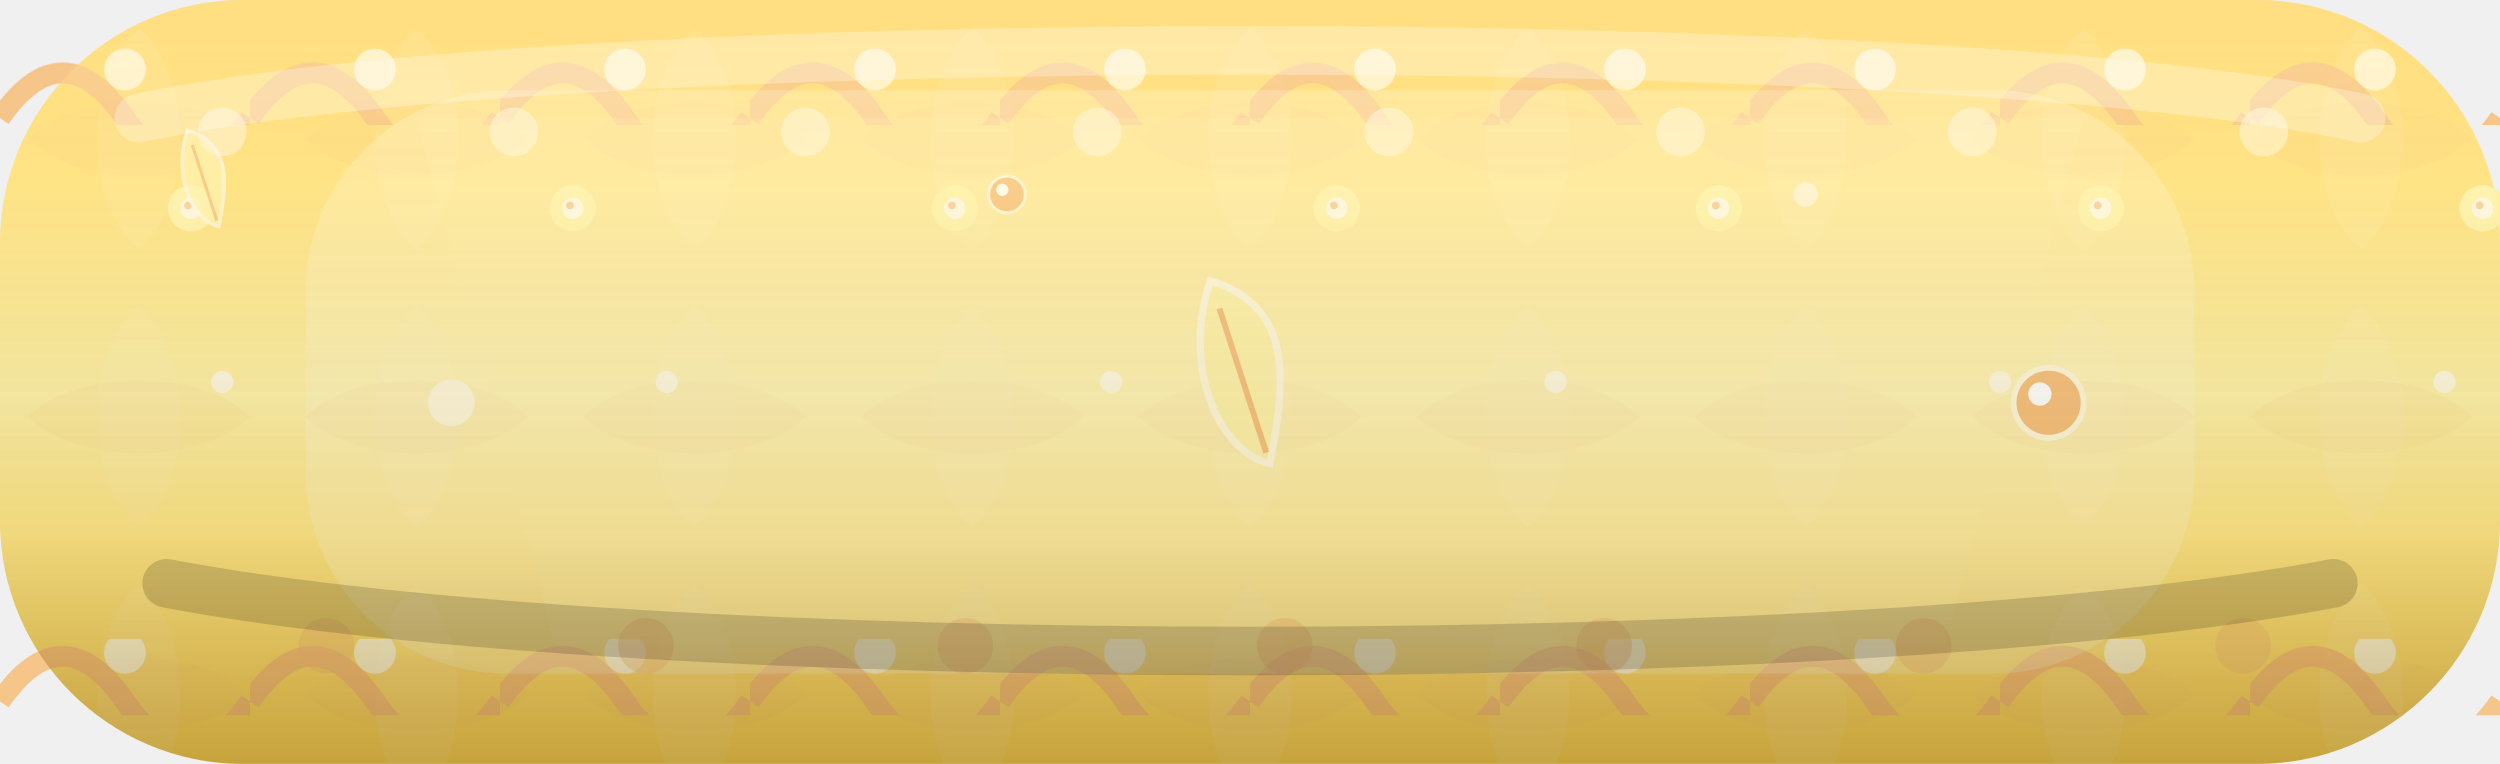
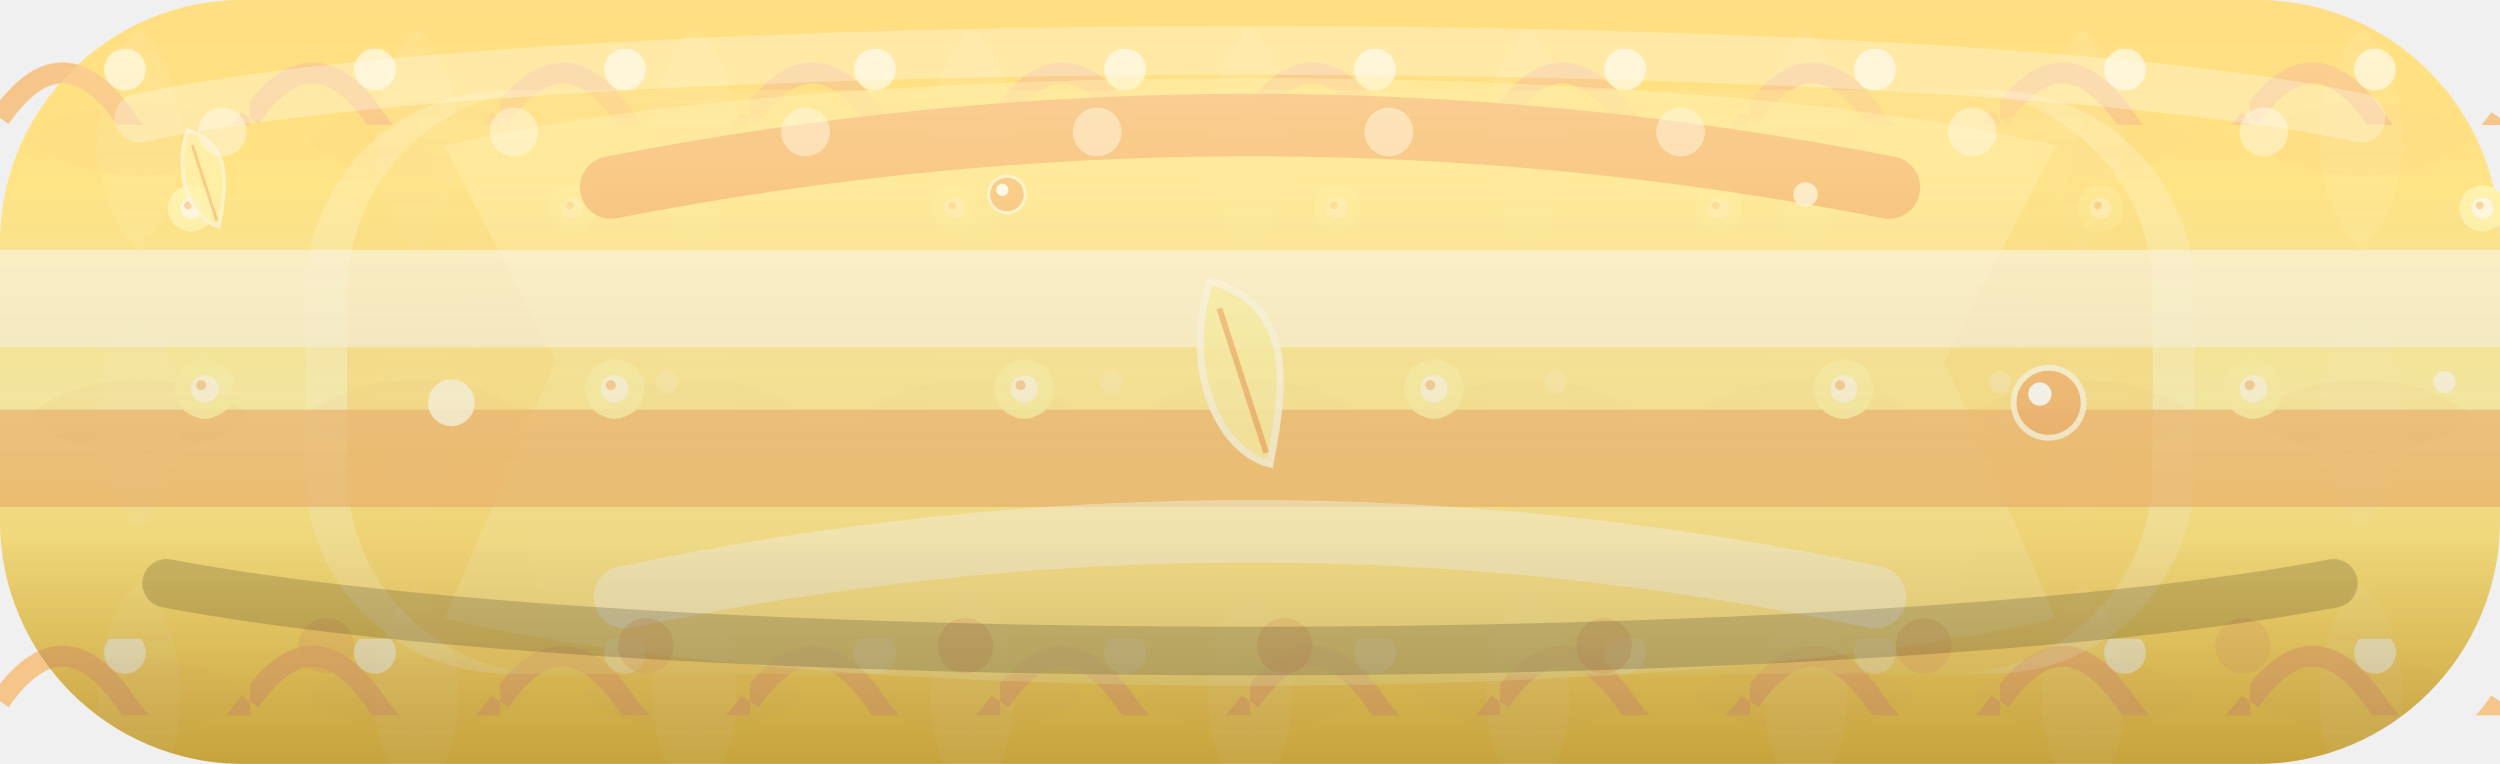
<svg xmlns="http://www.w3.org/2000/svg" width="720" height="220" viewBox="0 0 720 220">
  <defs>
    <linearGradient id="bg" x1="0" y1="0" x2="0" y2="1">
      <stop offset="0%" stop-color="#ffd14d" />
      <stop offset="52%" stop-color="#fff1a4" />
      <stop offset="100%" stop-color="#ffd14d" />
    </linearGradient>
    <linearGradient id="satin" x1="0" y1="0" x2="0" y2="1">
      <stop offset="0%" stop-color="rgba(255,255,255,0.30)" />
      <stop offset="24%" stop-color="rgba(255,255,255,0.12)" />
      <stop offset="70%" stop-color="rgba(0,0,0,0.06)" />
      <stop offset="100%" stop-color="rgba(0,0,0,0.22)" />
    </linearGradient>
    <pattern id="brocade-easter2" width="80" height="80" patternUnits="userSpaceOnUse">
      <path d="M 40 8 C 56 22, 56 58, 40 72 C 24 58, 24 22, 40 8 Z" fill="#fff7d9" opacity="0.10" />
      <path d="M 8 40 C 22 26, 58 26, 72 40 C 58 54, 22 54, 8 40 Z" fill="#f7ba71" opacity="0.10" />
    </pattern>
    <pattern id="trim-easter2" width="72" height="42" patternUnits="userSpaceOnUse">
      <path d="M 0 34 Q 18 8 36 34 T 72 34" stroke="#f7ba71" stroke-width="6" fill="none" opacity="0.9" />
      <circle cx="36" cy="20" r="6" fill="#fff7d9" opacity="0.84" />
    </pattern>
  </defs>
  <rect width="720" height="220" rx="70" fill="url(#bg)" />
  <rect x="0" y="0" width="720" height="220" rx="70" fill="url(#brocade-easter2)" />
  <rect x="0" y="14" width="720" height="22" fill="url(#trim-easter2)" opacity="0.90" />
  <rect x="0" y="184" width="720" height="22" fill="url(#trim-easter2)" opacity="0.90" />
  <rect x="88" y="26" width="544" height="168" rx="58" fill="#fff7d9" opacity="0.26" />
  <path d="M 120 34 L 600 34 L 560 186 L 160 186 Z" fill="#fff1a4" opacity="0.18" />
  <circle cx="64" cy="110" r="3.2" fill="#fff7d9" />
  <circle cx="192" cy="110" r="3.2" fill="#fff7d9" />
  <circle cx="320" cy="110" r="3.2" fill="#fff7d9" />
  <circle cx="448" cy="110" r="3.2" fill="#fff7d9" />
  <circle cx="576" cy="110" r="3.2" fill="#fff7d9" />
  <circle cx="704" cy="110" r="3.2" fill="#fff7d9" />
  <g transform="translate(55 60)">
    <ellipse cx="3.92" cy="0" rx="2.8" ry="3.92" fill="#fff1a4" opacity="0.95" transform="rotate(0 3.92 0)" />
    <ellipse cx="2.772" cy="2.772" rx="2.8" ry="3.92" fill="#fff1a4" opacity="0.95" transform="rotate(45 2.771859 2.771859)" />
    <ellipse cx="2.4003077263288124e-16" cy="3.92" rx="2.8" ry="3.92" fill="#fff1a4" opacity="0.95" transform="rotate(90 2.4003077263288124e-16 3.92)" />
    <ellipse cx="-2.772" cy="2.772" rx="2.8" ry="3.92" fill="#fff1a4" opacity="0.95" transform="rotate(135 -2.771859 2.771859)" />
    <ellipse cx="-3.92" cy="4.800615452657625e-16" rx="2.8" ry="3.92" fill="#fff1a4" opacity="0.95" transform="rotate(180 -3.92 4.800615452657625e-16)" />
    <ellipse cx="-2.772" cy="-2.772" rx="2.8" ry="3.92" fill="#fff1a4" opacity="0.95" transform="rotate(225 -2.771859 -2.771859)" />
    <ellipse cx="-7.200923178986438e-16" cy="-3.92" rx="2.8" ry="3.92" fill="#fff1a4" opacity="0.95" transform="rotate(270 -7.200923178986438e-16 -3.92)" />
    <ellipse cx="2.772" cy="-2.772" rx="2.8" ry="3.92" fill="#fff1a4" opacity="0.95" transform="rotate(315 2.771859 -2.771859)" />
    <circle cx="0" cy="0" r="3.08" fill="#fff7d9" />
    <circle cx="-0.84" cy="-0.84" r="1.12" fill="#f7ba71" opacity="0.65" />
  </g>
  <g transform="translate(165 60)">
    <ellipse cx="3.92" cy="0" rx="2.8" ry="3.92" fill="#fff1a4" opacity="0.95" transform="rotate(0 3.92 0)" />
    <ellipse cx="2.772" cy="2.772" rx="2.8" ry="3.92" fill="#fff1a4" opacity="0.95" transform="rotate(45 2.771859 2.771859)" />
    <ellipse cx="2.4003077263288124e-16" cy="3.92" rx="2.8" ry="3.92" fill="#fff1a4" opacity="0.95" transform="rotate(90 2.4003077263288124e-16 3.92)" />
    <ellipse cx="-2.772" cy="2.772" rx="2.8" ry="3.92" fill="#fff1a4" opacity="0.95" transform="rotate(135 -2.771859 2.771859)" />
    <ellipse cx="-3.92" cy="4.800615452657625e-16" rx="2.8" ry="3.92" fill="#fff1a4" opacity="0.95" transform="rotate(180 -3.92 4.800615452657625e-16)" />
    <ellipse cx="-2.772" cy="-2.772" rx="2.8" ry="3.92" fill="#fff1a4" opacity="0.95" transform="rotate(225 -2.771859 -2.771859)" />
    <ellipse cx="-7.200923178986438e-16" cy="-3.92" rx="2.8" ry="3.92" fill="#fff1a4" opacity="0.95" transform="rotate(270 -7.200923178986438e-16 -3.92)" />
    <ellipse cx="2.772" cy="-2.772" rx="2.8" ry="3.92" fill="#fff1a4" opacity="0.95" transform="rotate(315 2.771859 -2.771859)" />
    <circle cx="0" cy="0" r="3.08" fill="#fff7d9" />
    <circle cx="-0.84" cy="-0.84" r="1.12" fill="#f7ba71" opacity="0.65" />
  </g>
  <g transform="translate(275 60)">
    <ellipse cx="3.92" cy="0" rx="2.8" ry="3.92" fill="#fff1a4" opacity="0.95" transform="rotate(0 3.92 0)" />
    <ellipse cx="2.772" cy="2.772" rx="2.8" ry="3.92" fill="#fff1a4" opacity="0.95" transform="rotate(45 2.771859 2.771859)" />
    <ellipse cx="2.4003077263288124e-16" cy="3.92" rx="2.8" ry="3.92" fill="#fff1a4" opacity="0.95" transform="rotate(90 2.4003077263288124e-16 3.92)" />
    <ellipse cx="-2.772" cy="2.772" rx="2.8" ry="3.92" fill="#fff1a4" opacity="0.95" transform="rotate(135 -2.771859 2.771859)" />
    <ellipse cx="-3.92" cy="4.800615452657625e-16" rx="2.8" ry="3.92" fill="#fff1a4" opacity="0.95" transform="rotate(180 -3.92 4.800615452657625e-16)" />
    <ellipse cx="-2.772" cy="-2.772" rx="2.8" ry="3.92" fill="#fff1a4" opacity="0.95" transform="rotate(225 -2.771859 -2.771859)" />
    <ellipse cx="-7.200923178986438e-16" cy="-3.92" rx="2.8" ry="3.92" fill="#fff1a4" opacity="0.95" transform="rotate(270 -7.200923178986438e-16 -3.92)" />
    <ellipse cx="2.772" cy="-2.772" rx="2.8" ry="3.92" fill="#fff1a4" opacity="0.95" transform="rotate(315 2.771859 -2.771859)" />
    <circle cx="0" cy="0" r="3.08" fill="#fff7d9" />
    <circle cx="-0.84" cy="-0.84" r="1.12" fill="#f7ba71" opacity="0.65" />
  </g>
  <g transform="translate(385 60)">
    <ellipse cx="3.92" cy="0" rx="2.8" ry="3.92" fill="#fff1a4" opacity="0.95" transform="rotate(0 3.92 0)" />
    <ellipse cx="2.772" cy="2.772" rx="2.8" ry="3.92" fill="#fff1a4" opacity="0.95" transform="rotate(45 2.771859 2.771859)" />
    <ellipse cx="2.4003077263288124e-16" cy="3.92" rx="2.8" ry="3.92" fill="#fff1a4" opacity="0.95" transform="rotate(90 2.4003077263288124e-16 3.92)" />
    <ellipse cx="-2.772" cy="2.772" rx="2.8" ry="3.92" fill="#fff1a4" opacity="0.95" transform="rotate(135 -2.771859 2.771859)" />
    <ellipse cx="-3.92" cy="4.800615452657625e-16" rx="2.8" ry="3.92" fill="#fff1a4" opacity="0.95" transform="rotate(180 -3.92 4.800615452657625e-16)" />
    <ellipse cx="-2.772" cy="-2.772" rx="2.8" ry="3.92" fill="#fff1a4" opacity="0.95" transform="rotate(225 -2.771859 -2.771859)" />
    <ellipse cx="-7.200923178986438e-16" cy="-3.92" rx="2.8" ry="3.92" fill="#fff1a4" opacity="0.95" transform="rotate(270 -7.200923178986438e-16 -3.92)" />
    <ellipse cx="2.772" cy="-2.772" rx="2.8" ry="3.92" fill="#fff1a4" opacity="0.95" transform="rotate(315 2.771859 -2.771859)" />
    <circle cx="0" cy="0" r="3.08" fill="#fff7d9" />
    <circle cx="-0.84" cy="-0.84" r="1.12" fill="#f7ba71" opacity="0.65" />
  </g>
  <g transform="translate(495 60)">
    <ellipse cx="3.92" cy="0" rx="2.8" ry="3.92" fill="#fff1a4" opacity="0.95" transform="rotate(0 3.92 0)" />
    <ellipse cx="2.772" cy="2.772" rx="2.8" ry="3.92" fill="#fff1a4" opacity="0.95" transform="rotate(45 2.771859 2.771859)" />
    <ellipse cx="2.4003077263288124e-16" cy="3.92" rx="2.8" ry="3.92" fill="#fff1a4" opacity="0.95" transform="rotate(90 2.4003077263288124e-16 3.92)" />
    <ellipse cx="-2.772" cy="2.772" rx="2.8" ry="3.92" fill="#fff1a4" opacity="0.95" transform="rotate(135 -2.771859 2.771859)" />
    <ellipse cx="-3.92" cy="4.800615452657625e-16" rx="2.8" ry="3.92" fill="#fff1a4" opacity="0.95" transform="rotate(180 -3.92 4.800615452657625e-16)" />
    <ellipse cx="-2.772" cy="-2.772" rx="2.8" ry="3.92" fill="#fff1a4" opacity="0.95" transform="rotate(225 -2.771859 -2.771859)" />
    <ellipse cx="-7.200923178986438e-16" cy="-3.92" rx="2.8" ry="3.92" fill="#fff1a4" opacity="0.95" transform="rotate(270 -7.200923178986438e-16 -3.92)" />
    <ellipse cx="2.772" cy="-2.772" rx="2.8" ry="3.92" fill="#fff1a4" opacity="0.95" transform="rotate(315 2.771859 -2.771859)" />
    <circle cx="0" cy="0" r="3.08" fill="#fff7d9" />
    <circle cx="-0.84" cy="-0.84" r="1.12" fill="#f7ba71" opacity="0.65" />
  </g>
  <g transform="translate(605 60)">
    <ellipse cx="3.92" cy="0" rx="2.8" ry="3.92" fill="#fff1a4" opacity="0.95" transform="rotate(0 3.92 0)" />
    <ellipse cx="2.772" cy="2.772" rx="2.8" ry="3.92" fill="#fff1a4" opacity="0.95" transform="rotate(45 2.771859 2.771859)" />
    <ellipse cx="2.4003077263288124e-16" cy="3.92" rx="2.8" ry="3.92" fill="#fff1a4" opacity="0.95" transform="rotate(90 2.4003077263288124e-16 3.92)" />
    <ellipse cx="-2.772" cy="2.772" rx="2.8" ry="3.92" fill="#fff1a4" opacity="0.95" transform="rotate(135 -2.771859 2.771859)" />
    <ellipse cx="-3.92" cy="4.800615452657625e-16" rx="2.8" ry="3.92" fill="#fff1a4" opacity="0.95" transform="rotate(180 -3.92 4.800615452657625e-16)" />
    <ellipse cx="-2.772" cy="-2.772" rx="2.8" ry="3.92" fill="#fff1a4" opacity="0.95" transform="rotate(225 -2.771859 -2.771859)" />
    <ellipse cx="-7.200923178986438e-16" cy="-3.92" rx="2.8" ry="3.92" fill="#fff1a4" opacity="0.95" transform="rotate(270 -7.200923178986438e-16 -3.92)" />
    <ellipse cx="2.772" cy="-2.772" rx="2.8" ry="3.92" fill="#fff1a4" opacity="0.95" transform="rotate(315 2.771859 -2.771859)" />
    <circle cx="0" cy="0" r="3.08" fill="#fff7d9" />
    <circle cx="-0.84" cy="-0.84" r="1.12" fill="#f7ba71" opacity="0.65" />
  </g>
  <g transform="translate(715 60)">
    <ellipse cx="3.92" cy="0" rx="2.8" ry="3.92" fill="#fff1a4" opacity="0.95" transform="rotate(0 3.92 0)" />
    <ellipse cx="2.772" cy="2.772" rx="2.8" ry="3.92" fill="#fff1a4" opacity="0.95" transform="rotate(45 2.771859 2.771859)" />
    <ellipse cx="2.4003077263288124e-16" cy="3.92" rx="2.8" ry="3.92" fill="#fff1a4" opacity="0.95" transform="rotate(90 2.4003077263288124e-16 3.92)" />
    <ellipse cx="-2.772" cy="2.772" rx="2.8" ry="3.92" fill="#fff1a4" opacity="0.95" transform="rotate(135 -2.771859 2.771859)" />
    <ellipse cx="-3.92" cy="4.800615452657625e-16" rx="2.8" ry="3.92" fill="#fff1a4" opacity="0.95" transform="rotate(180 -3.92 4.800615452657625e-16)" />
    <ellipse cx="-2.772" cy="-2.772" rx="2.8" ry="3.92" fill="#fff1a4" opacity="0.95" transform="rotate(225 -2.771859 -2.771859)" />
    <ellipse cx="-7.200923178986438e-16" cy="-3.92" rx="2.8" ry="3.92" fill="#fff1a4" opacity="0.95" transform="rotate(270 -7.200923178986438e-16 -3.92)" />
    <ellipse cx="2.772" cy="-2.772" rx="2.8" ry="3.92" fill="#fff1a4" opacity="0.95" transform="rotate(315 2.771859 -2.771859)" />
    <circle cx="0" cy="0" r="3.08" fill="#fff7d9" />
    <circle cx="-0.84" cy="-0.84" r="1.12" fill="#f7ba71" opacity="0.65" />
  </g>
+   <rect x="100" y="26" width="520" height="168" rx="58" fill="#ffd14d" opacity="0.36" />
+   <path d="M 128 42 C 234 16, 486 16, 592 42 L 560 104 L 592 178 C 486 204, 234 204, 128 178 L 160 104 Z" fill="#fff1a4" opacity="0.42" />
+   <rect x="0" y="72" width="720" height="28" fill="#fff7d9" opacity="0.72" />
+   <rect x="0" y="118" width="720" height="28" fill="#f7ba71" opacity="0.70" />
+   <path d="M 176 54 Q 360 18 544 54" stroke="#f7ba71" stroke-width="18" stroke-linecap="round" fill="none" opacity="0.84" />
+   <path d="M 180 172 Q 360 134 540 172" stroke="#fff7d9" stroke-width="18" stroke-linecap="round" fill="none" opacity="0.56" />
+   <g opacity="0.88">
+     <g transform="translate(59 112)">
+       <ellipse cx="5.04" cy="0" rx="3.6" ry="5.04" fill="#fff1a4" opacity="0.95" transform="rotate(0 5.04 0)" />
+       <ellipse cx="3.564" cy="3.564" rx="3.6" ry="5.04" fill="#fff1a4" opacity="0.95" transform="rotate(45 3.563818 3.563818)" />
+       <ellipse cx="3.08610993385133e-16" cy="5.04" rx="3.6" ry="5.04" fill="#fff1a4" opacity="0.95" transform="rotate(90 3.08610993385133e-16 5.04)" />
+       <ellipse cx="-3.564" cy="3.564" rx="3.6" ry="5.04" fill="#fff1a4" opacity="0.95" transform="rotate(135 -3.563818 3.563818)" />
+       <ellipse cx="-5.04" cy="6.17221986770266e-16" rx="3.6" ry="5.04" fill="#fff1a4" opacity="0.95" transform="rotate(180 -5.04 6.17221986770266e-16)" />
+       <ellipse cx="-3.564" cy="-3.564" rx="3.6" ry="5.04" fill="#fff1a4" opacity="0.95" transform="rotate(225 -3.563818 -3.563818)" />
+       <ellipse cx="-9.258329801553988e-16" cy="-5.04" rx="3.6" ry="5.04" fill="#fff1a4" opacity="0.95" transform="rotate(270 -9.258329801553988e-16 -5.04)" />
+       <ellipse cx="3.564" cy="-3.564" rx="3.6" ry="5.04" fill="#fff1a4" opacity="0.95" transform="rotate(315 3.563818 -3.563818)" />
+       <circle cx="0" cy="0" r="3.96" fill="#fff7d9" />
+       <circle cx="-1.08" cy="-1.08" r="1.44" fill="#f7ba71" opacity="0.65" />
+     </g>
+     <g transform="translate(177 112)">
+       <ellipse cx="5.04" cy="0" rx="3.6" ry="5.04" fill="#fff1a4" opacity="0.95" transform="rotate(0 5.04 0)" />
+       <ellipse cx="3.564" cy="3.564" rx="3.6" ry="5.04" fill="#fff1a4" opacity="0.95" transform="rotate(45 3.563818 3.563818)" />
+       <ellipse cx="3.08610993385133e-16" cy="5.04" rx="3.6" ry="5.04" fill="#fff1a4" opacity="0.95" transform="rotate(90 3.08610993385133e-16 5.04)" />
+       <ellipse cx="-3.564" cy="3.564" rx="3.6" ry="5.04" fill="#fff1a4" opacity="0.95" transform="rotate(135 -3.563818 3.563818)" />
+       <ellipse cx="-5.04" cy="6.17221986770266e-16" rx="3.6" ry="5.04" fill="#fff1a4" opacity="0.95" transform="rotate(180 -5.04 6.17221986770266e-16)" />
+       <ellipse cx="-3.564" cy="-3.564" rx="3.6" ry="5.04" fill="#fff1a4" opacity="0.95" transform="rotate(225 -3.563818 -3.563818)" />
+       <ellipse cx="-9.258329801553988e-16" cy="-5.04" rx="3.6" ry="5.04" fill="#fff1a4" opacity="0.95" transform="rotate(270 -9.258329801553988e-16 -5.04)" />
+       <ellipse cx="3.564" cy="-3.564" rx="3.6" ry="5.04" fill="#fff1a4" opacity="0.95" transform="rotate(315 3.563818 -3.563818)" />
+       <circle cx="0" cy="0" r="3.96" fill="#fff7d9" />
+       <circle cx="-1.08" cy="-1.08" r="1.44" fill="#f7ba71" opacity="0.65" />
+     </g>
+     <g transform="translate(295 112)">
+       <ellipse cx="5.04" cy="0" rx="3.6" ry="5.04" fill="#fff1a4" opacity="0.95" transform="rotate(0 5.04 0)" />
+       <ellipse cx="3.564" cy="3.564" rx="3.6" ry="5.04" fill="#fff1a4" opacity="0.95" transform="rotate(45 3.563818 3.563818)" />
+       <ellipse cx="3.08610993385133e-16" cy="5.04" rx="3.6" ry="5.04" fill="#fff1a4" opacity="0.95" transform="rotate(90 3.08610993385133e-16 5.04)" />
+       <ellipse cx="-3.564" cy="3.564" rx="3.6" ry="5.04" fill="#fff1a4" opacity="0.95" transform="rotate(135 -3.563818 3.563818)" />
+       <ellipse cx="-5.04" cy="6.17221986770266e-16" rx="3.6" ry="5.04" fill="#fff1a4" opacity="0.95" transform="rotate(180 -5.04 6.17221986770266e-16)" />
+       <ellipse cx="-3.564" cy="-3.564" rx="3.6" ry="5.04" fill="#fff1a4" opacity="0.95" transform="rotate(225 -3.563818 -3.563818)" />
+       <ellipse cx="-9.258329801553988e-16" cy="-5.04" rx="3.6" ry="5.04" fill="#fff1a4" opacity="0.95" transform="rotate(270 -9.258329801553988e-16 -5.04)" />
+       <ellipse cx="3.564" cy="-3.564" rx="3.6" ry="5.04" fill="#fff1a4" opacity="0.95" transform="rotate(315 3.563818 -3.563818)" />
+       <circle cx="0" cy="0" r="3.96" fill="#fff7d9" />
+       <circle cx="-1.08" cy="-1.08" r="1.44" fill="#f7ba71" opacity="0.65" />
+     </g>
+     <g transform="translate(413 112)">
+       <ellipse cx="5.04" cy="0" rx="3.6" ry="5.04" fill="#fff1a4" opacity="0.95" transform="rotate(0 5.04 0)" />
+       <ellipse cx="3.564" cy="3.564" rx="3.6" ry="5.04" fill="#fff1a4" opacity="0.95" transform="rotate(45 3.563818 3.563818)" />
+       <ellipse cx="3.08610993385133e-16" cy="5.04" rx="3.6" ry="5.04" fill="#fff1a4" opacity="0.95" transform="rotate(90 3.08610993385133e-16 5.04)" />
+       <ellipse cx="-3.564" cy="3.564" rx="3.6" ry="5.04" fill="#fff1a4" opacity="0.95" transform="rotate(135 -3.563818 3.563818)" />
+       <ellipse cx="-5.04" cy="6.17221986770266e-16" rx="3.6" ry="5.04" fill="#fff1a4" opacity="0.95" transform="rotate(180 -5.04 6.17221986770266e-16)" />
+       <ellipse cx="-3.564" cy="-3.564" rx="3.6" ry="5.04" fill="#fff1a4" opacity="0.95" transform="rotate(225 -3.563818 -3.563818)" />
+       <ellipse cx="-9.258329801553988e-16" cy="-5.04" rx="3.6" ry="5.04" fill="#fff1a4" opacity="0.95" transform="rotate(270 -9.258329801553988e-16 -5.04)" />
+       <ellipse cx="3.564" cy="-3.564" rx="3.6" ry="5.04" fill="#fff1a4" opacity="0.95" transform="rotate(315 3.563818 -3.563818)" />
+       <circle cx="0" cy="0" r="3.96" fill="#fff7d9" />
+       <circle cx="-1.08" cy="-1.08" r="1.44" fill="#f7ba71" opacity="0.65" />
+     </g>
+     <g transform="translate(531 112)">
+       <ellipse cx="5.04" cy="0" rx="3.6" ry="5.04" fill="#fff1a4" opacity="0.95" transform="rotate(0 5.04 0)" />
+       <ellipse cx="3.564" cy="3.564" rx="3.6" ry="5.04" fill="#fff1a4" opacity="0.95" transform="rotate(45 3.563818 3.563818)" />
+       <ellipse cx="3.08610993385133e-16" cy="5.04" rx="3.6" ry="5.04" fill="#fff1a4" opacity="0.95" transform="rotate(90 3.08610993385133e-16 5.04)" />
+       <ellipse cx="-3.564" cy="3.564" rx="3.6" ry="5.04" fill="#fff1a4" opacity="0.95" transform="rotate(135 -3.563818 3.563818)" />
+       <ellipse cx="-5.04" cy="6.17221986770266e-16" rx="3.6" ry="5.04" fill="#fff1a4" opacity="0.95" transform="rotate(180 -5.04 6.17221986770266e-16)" />
+       <ellipse cx="-3.564" cy="-3.564" rx="3.6" ry="5.04" fill="#fff1a4" opacity="0.95" transform="rotate(225 -3.563818 -3.563818)" />
+       <ellipse cx="-9.258329801553988e-16" cy="-5.04" rx="3.6" ry="5.04" fill="#fff1a4" opacity="0.95" transform="rotate(270 -9.258329801553988e-16 -5.04)" />
+       <ellipse cx="3.564" cy="-3.564" rx="3.6" ry="5.04" fill="#fff1a4" opacity="0.95" transform="rotate(315 3.563818 -3.563818)" />
+       <circle cx="0" cy="0" r="3.96" fill="#fff7d9" />
+       <circle cx="-1.08" cy="-1.08" r="1.44" fill="#f7ba71" opacity="0.65" />
+     </g>
+     <g transform="translate(649 112)">
+       <ellipse cx="5.04" cy="0" rx="3.6" ry="5.04" fill="#fff1a4" opacity="0.95" transform="rotate(0 5.04 0)" />
+       <ellipse cx="3.564" cy="3.564" rx="3.6" ry="5.04" fill="#fff1a4" opacity="0.95" transform="rotate(45 3.563818 3.563818)" />
+       <ellipse cx="3.08610993385133e-16" cy="5.04" rx="3.6" ry="5.04" fill="#fff1a4" opacity="0.95" transform="rotate(90 3.08610993385133e-16 5.04)" />
+       <ellipse cx="-3.564" cy="3.564" rx="3.6" ry="5.04" fill="#fff1a4" opacity="0.95" transform="rotate(135 -3.563818 3.563818)" />
+       <ellipse cx="-5.04" cy="6.17221986770266e-16" rx="3.6" ry="5.04" fill="#fff1a4" opacity="0.95" transform="rotate(180 -5.04 6.17221986770266e-16)" />
+       <ellipse cx="-3.564" cy="-3.564" rx="3.6" ry="5.04" fill="#fff1a4" opacity="0.95" transform="rotate(225 -3.563818 -3.563818)" />
+       <ellipse cx="-9.258329801553988e-16" cy="-5.04" rx="3.6" ry="5.04" fill="#fff1a4" opacity="0.95" transform="rotate(270 -9.258329801553988e-16 -5.04)" />
+       <ellipse cx="3.564" cy="-3.564" rx="3.6" ry="5.04" fill="#fff1a4" opacity="0.95" transform="rotate(315 3.563818 -3.563818)" />
+       <circle cx="0" cy="0" r="3.96" fill="#fff7d9" />
+       <circle cx="-1.08" cy="-1.08" r="1.44" fill="#f7ba71" opacity="0.65" />
+     </g>
+   </g>
  <g opacity="0.74">
    <g transform="translate(60 56) rotate(-18)">
      <path d="M 0 9.68 C 5.28 0, 11.44 -11.44, 0 -19.36 C -7.92 -8.8, -7.04 5.28, 0 9.68 Z" fill="#fff1a4" stroke="#fff7d9" stroke-width="1.1" />
      <path d="M 0 7.92 L 0 -14.96" stroke="#f7ba71" stroke-width="0.88" />
    </g>
    <g transform="translate(290 56)">
      <circle r="5.28" fill="#f7ba71" stroke="#fff7d9" stroke-width="0.88" />
      <circle cx="-1.32" cy="-1.32" r="1.76" fill="#fff" />
    </g>
    <circle cx="520" cy="56" r="3.52" fill="#fff7d9" />
  </g>
  <g opacity="0.88">
    <circle cx="130" cy="116" r="6.72" fill="#fff7d9" />
    <g transform="translate(360 116) rotate(-18)">
      <path d="M 0 18.48 C 10.08 0, 21.84 -21.84, 0 -36.96 C -15.12 -16.8, -13.44 10.08, 0 18.48 Z" fill="#fff1a4" stroke="#fff7d9" stroke-width="2.1" />
      <path d="M 0 15.12 L 0 -28.56" stroke="#f7ba71" stroke-width="1.68" />
    </g>
    <g transform="translate(590 116)">
      <circle r="10.08" fill="#f7ba71" stroke="#fff7d9" stroke-width="1.68" />
      <circle cx="-2.52" cy="-2.52" r="3.36" fill="#fff" />
    </g>
  </g>
  <g opacity="0.74">
    <circle cx="64" cy="38" r="7" fill="#fff7d9" opacity="0.7" />
    <circle cx="148" cy="38" r="7" fill="#fff7d9" opacity="0.7" />
    <circle cx="232" cy="38" r="7" fill="#fff7d9" opacity="0.7" />
    <circle cx="316" cy="38" r="7" fill="#fff7d9" opacity="0.7" />
    <circle cx="400" cy="38" r="7" fill="#fff7d9" opacity="0.7" />
    <circle cx="484" cy="38" r="7" fill="#fff7d9" opacity="0.7" />
    <circle cx="568" cy="38" r="7" fill="#fff7d9" opacity="0.7" />
    <circle cx="652" cy="38" r="7" fill="#fff7d9" opacity="0.7" />
  </g>
  <g opacity="0.64">
    <circle cx="94" cy="186" r="8" fill="#f7ba71" opacity="0.62" />
    <circle cx="186" cy="186" r="8" fill="#f7ba71" opacity="0.62" />
    <circle cx="278" cy="186" r="8" fill="#f7ba71" opacity="0.62" />
    <circle cx="370" cy="186" r="8" fill="#f7ba71" opacity="0.62" />
    <circle cx="462" cy="186" r="8" fill="#f7ba71" opacity="0.62" />
    <circle cx="554" cy="186" r="8" fill="#f7ba71" opacity="0.62" />
    <circle cx="646" cy="186" r="8" fill="#f7ba71" opacity="0.62" />
  </g>
  <rect x="0" y="0" width="720" height="220" rx="70" fill="url(#satin)" />
  <path d="M 40 34 C 160 8, 560 8, 680 34" stroke="rgba(255,255,255,0.28)" stroke-width="14" stroke-linecap="round" fill="none" />
  <path d="M 48 168 C 184 194, 536 194, 672 168" stroke="rgba(0,0,0,0.16)" stroke-width="14" stroke-linecap="round" fill="none" />
</svg>
